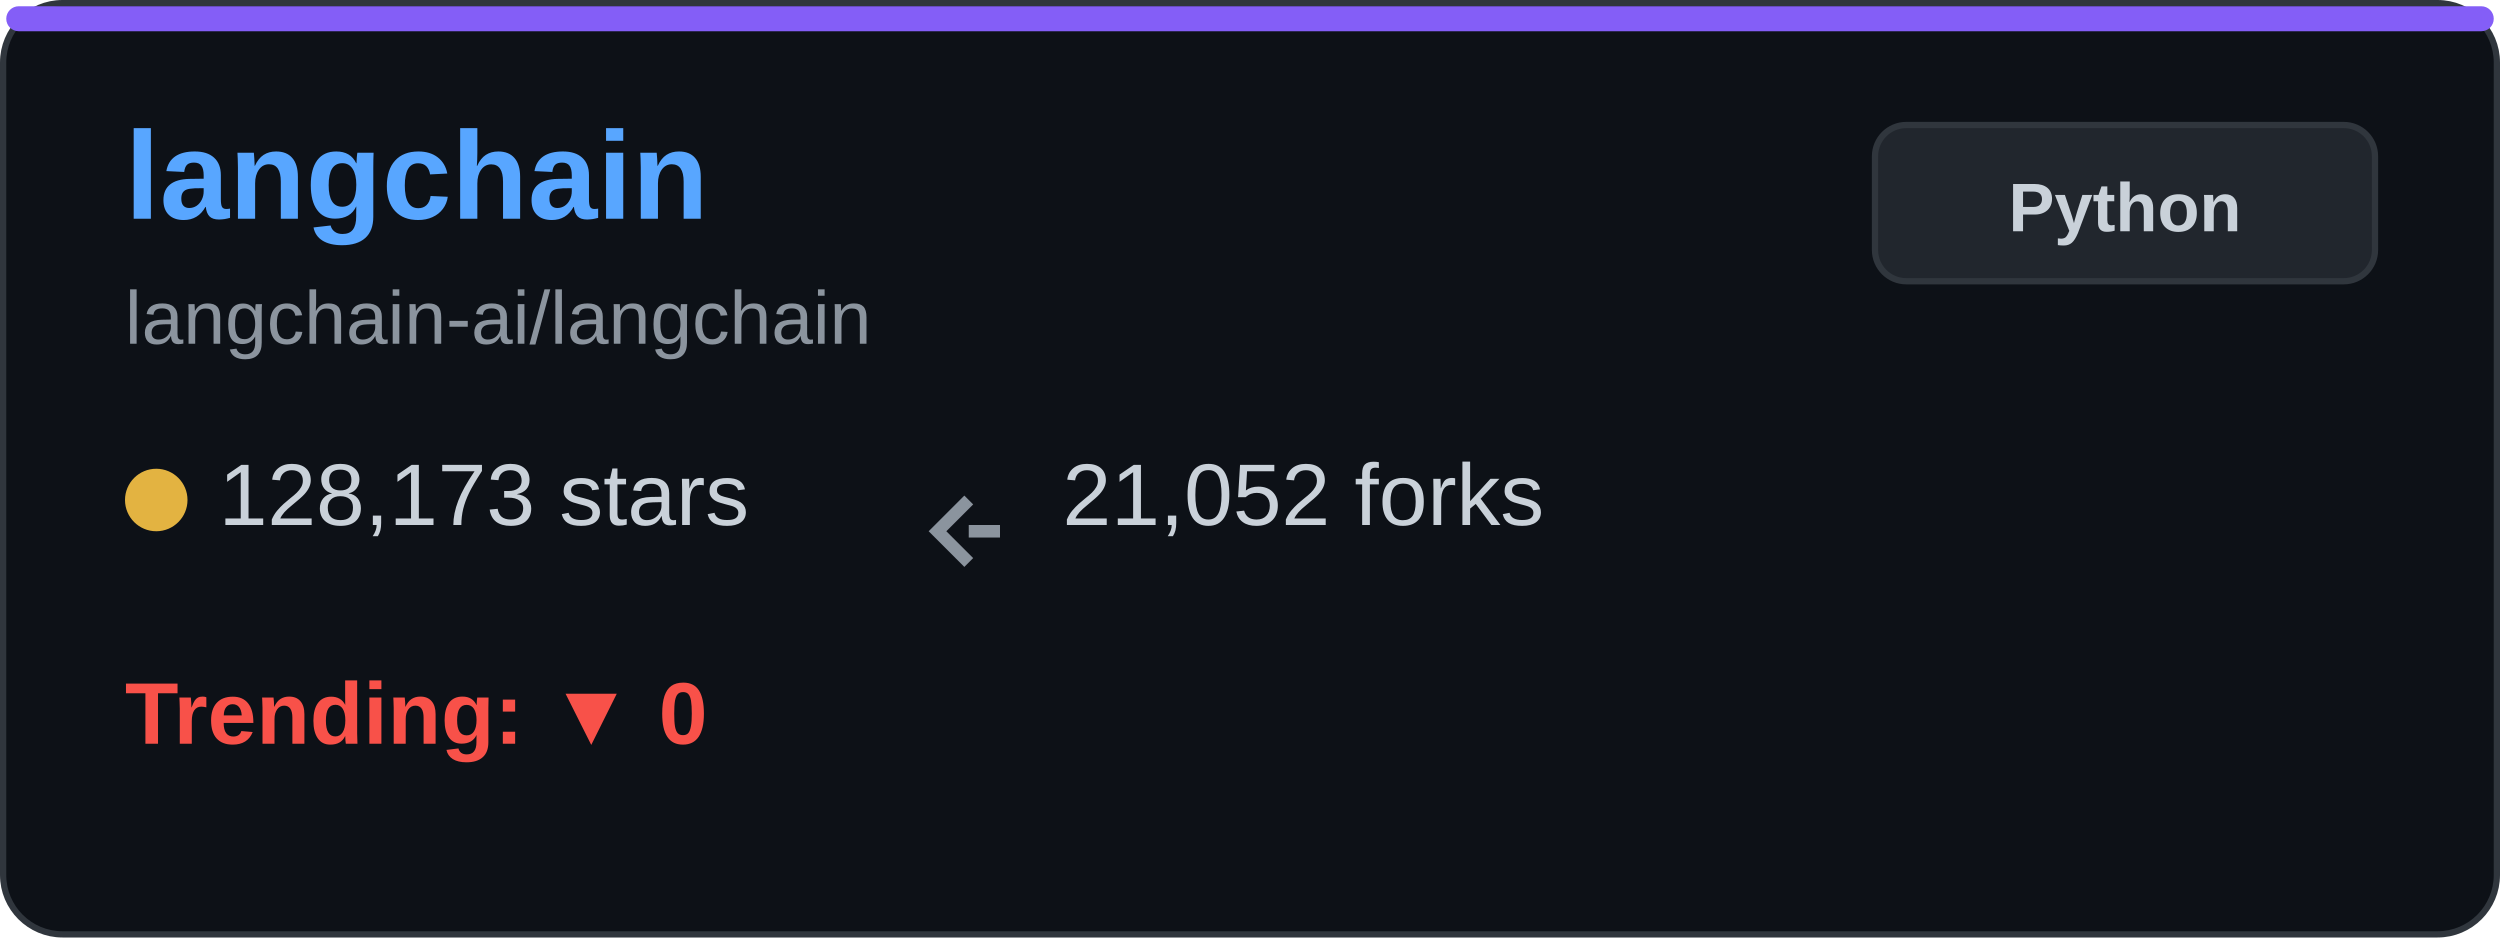
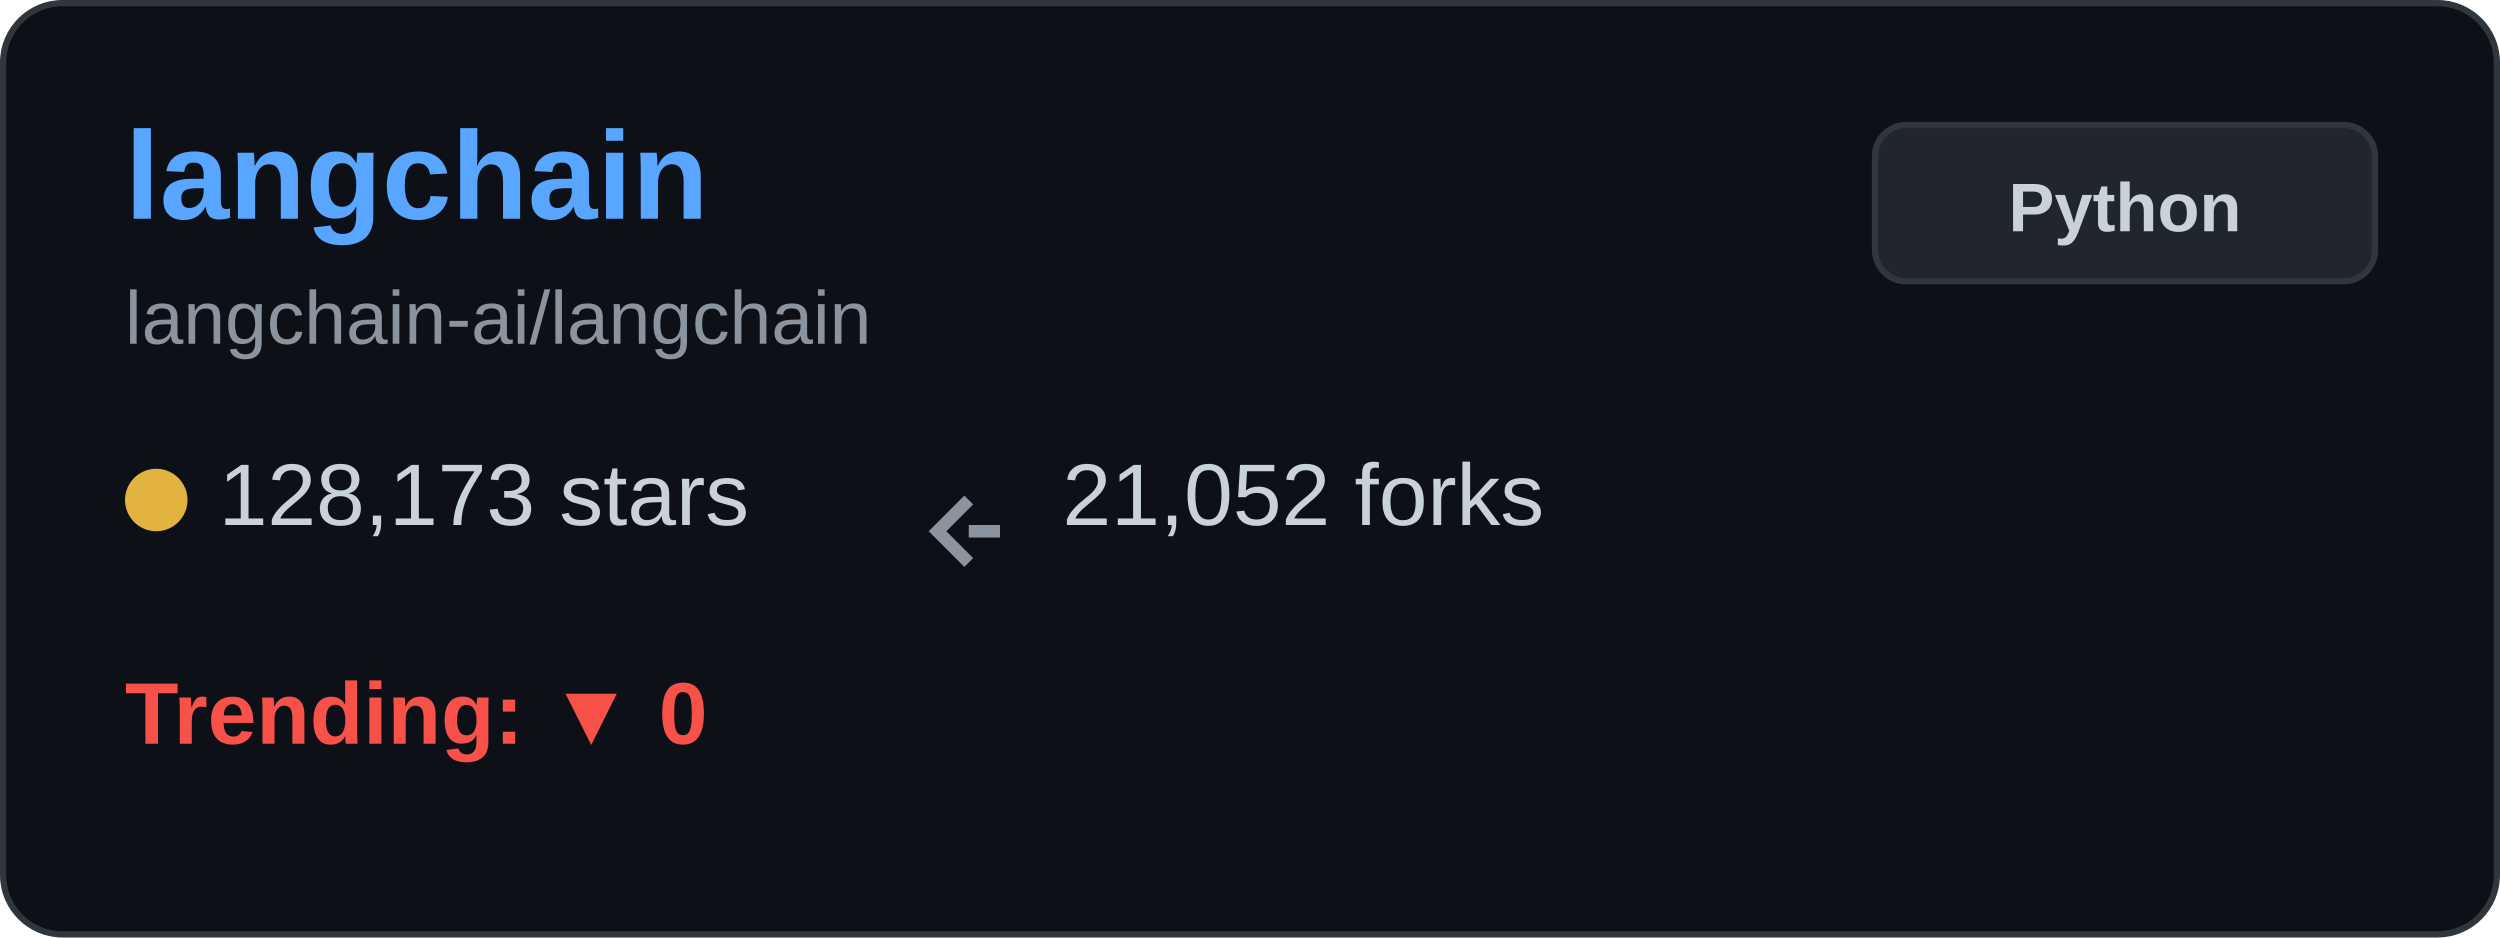
<svg xmlns="http://www.w3.org/2000/svg" width="400" height="150" viewBox="0 0 400 150" fill="none">
  <rect x="0.5" y="0.5" width="399" height="149" rx="9.5" fill="#0d1117" stroke="#30363d" />
-   <rect x="1" y="1" width="398" height="4" rx="2" fill="#845ef7" />
  <text x="20" y="35" font-family="Arial, sans-serif" font-size="20" font-weight="bold" fill="#58a6ff">langchain</text>
  <text x="20" y="55" font-family="Arial, sans-serif" font-size="12" fill="#8b949e">langchain-ai/langchain</text>
  <g transform="translate(20, 80)">
    <circle cx="5" cy="0" r="5" fill="#e3b341" />
    <text x="15" y="4" font-family="Arial, sans-serif" font-size="14" fill="#c9d1d9">128,173 stars</text>
  </g>
  <g transform="translate(150, 80)">
    <path d="M5 0 L0 5 L5 10 M5 5 L10 5" stroke="#8b949e" stroke-width="2" fill="none" />
    <text x="20" y="4" font-family="Arial, sans-serif" font-size="14" fill="#c9d1d9">21,052 forks</text>
  </g>
  <g transform="translate(20, 115)">
    <text x="0" y="4" font-family="Arial, sans-serif" font-size="14" font-weight="bold" fill="#f85149">Trending: ▼ 0</text>
  </g>
  <rect x="300" y="20" width="80" height="25" rx="5" fill="#21262d" stroke="#30363d" />
  <text x="340" y="37" font-family="Arial, sans-serif" font-size="11" font-weight="bold" fill="#c9d1d9" text-anchor="middle">Python</text>
</svg>
